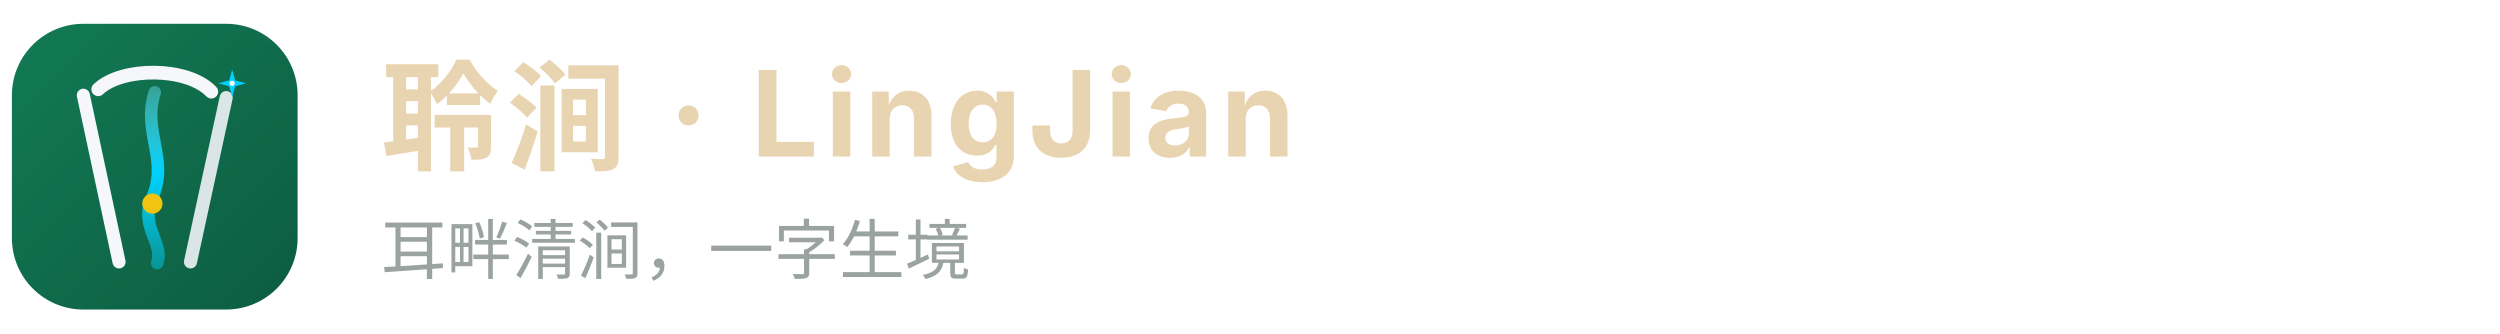
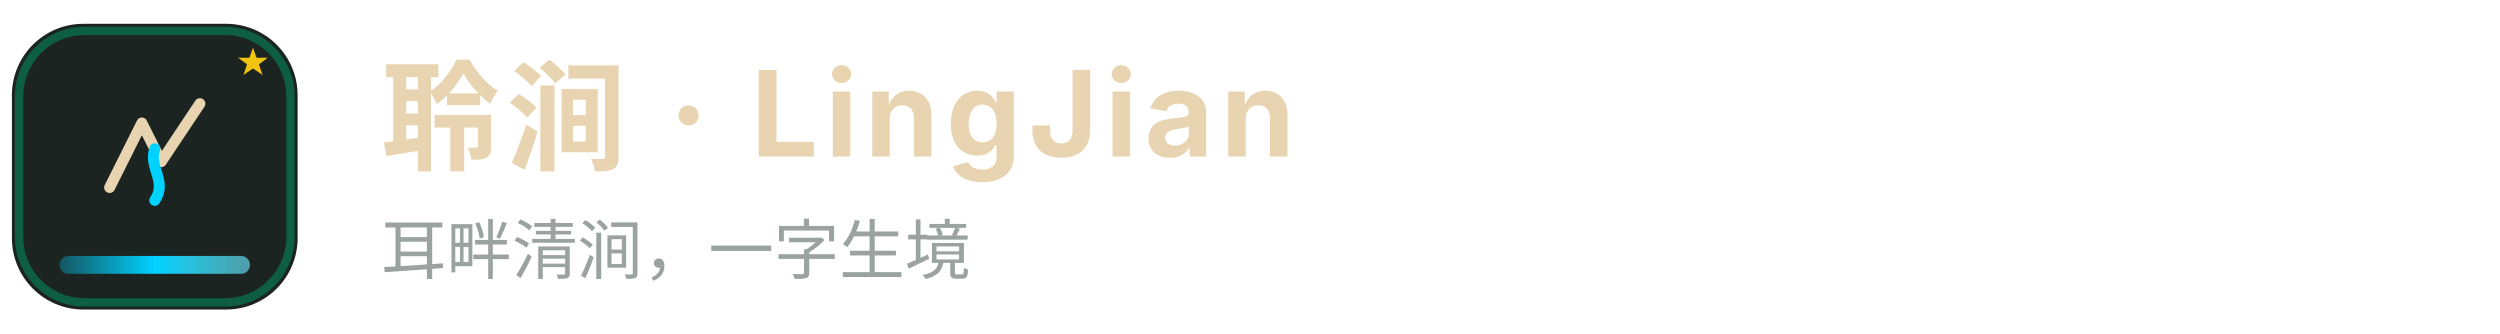
<svg xmlns="http://www.w3.org/2000/svg" viewBox="0 0 420 56" role="img" aria-label="聆涧 · LingJian">
  <defs>
-     <linearGradient id="lj-tile" x1="4" y1="4" x2="48" y2="48" gradientUnits="userSpaceOnUse">
-       <stop offset="0%" stop-color="#127A55" />
-       <stop offset="100%" stop-color="#0D5E42" />
-     </linearGradient>
-     <linearGradient id="lj-s" x1="26" y1="12" x2="26" y2="46" gradientUnits="userSpaceOnUse">
-       <stop offset="0%" stop-color="#7CF0FF" stop-opacity="0.3" />
+     <linearGradient id="lj-h" x1="8" y1="44" x2="44" y2="44" gradientUnits="userSpaceOnUse">
+       <stop offset="0%" stop-color="#00D2FF" stop-opacity="0.2" />
      <stop offset="50%" stop-color="#00D2FF" />
-       <stop offset="100%" stop-color="#00D2FF" stop-opacity="0.4" />
+       <stop offset="100%" stop-color="#7CF0FF" stop-opacity="0.55" />
    </linearGradient>
  </defs>
-   <rect x="2" y="4" width="48" height="48" rx="12" fill="url(#lj-tile)" />
-   <path d="M14 16 L20 44" fill="none" stroke="#F5F7FA" stroke-width="2.2" stroke-linecap="round" />
-   <path d="M38 16.4 L32 44" fill="none" stroke="#F5F7FA" stroke-width="2.2" stroke-linecap="round" opacity="0.88" />
-   <path d="M16.5 15 C20.5 11.2, 31.5 11.2, 35.5 15.4" fill="none" stroke="#F5F7FA" stroke-width="2.3" stroke-linecap="round" />
-   <path d="M26 15.5 C23.8 22.4, 28.6 26.8, 25.4 33.6 C23.6 38.2, 27.6 41, 26.4 44.2" fill="none" stroke="url(#lj-s)" stroke-width="2.1" stroke-linecap="round" />
-   <circle cx="25.6" cy="34.2" r="1.7" fill="#F1C40F" />
-   <g transform="translate(39 14)">
-     <path d="M0-2.3 L0.5-0.5 L2.3 0 L0.5 0.5 L0 2.3 L-0.5 0.5 L-2.3 0 L-0.5-0.5 Z" fill="#00D2FF" />
-     <circle cx="0" cy="0" r="0.45" fill="#F5F7FA" />
-   </g>
-   <text x="64" y="27" fill="#E8D4B0" font-family="system-ui,-apple-system,'PingFang SC','Songti SC',serif" font-size="20" font-weight="700" letter-spacing="0.06em">聆涧 · LingJian</text>
+   <rect x="2" y="4" width="48" height="48" rx="12" fill="#1B2421" />
+   <rect x="3.2" y="5.2" width="45.6" height="45.6" rx="11" fill="none" stroke="#0D5E42" stroke-width="1.4" />
+   <svg x="13" y="12" width="26" height="26" viewBox="0 0 24 24" fill="none">
+     <path d="M5 18l5-10 3 6 6-9" stroke="#E8D4B0" stroke-width="1.7" stroke-linecap="round" stroke-linejoin="round" />
+     <path d="M12 12c-1 3 2 5 0 8" stroke="#00D2FF" stroke-width="1.7" stroke-linecap="round" />
+   </svg>
+   <rect x="10" y="43" width="32" height="3" rx="1.5" fill="url(#lj-h)" />
+   <polygon fill="#F1C40F" points="42.5,8 43.1,9.7 45,9.7 43.5,10.8 44.1,12.6 42.5,11.5 40.9,12.6 41.5,10.8 40,9.7 41.9,9.7" />
+   <text x="64" y="27" fill="#E8D4B0" font-family="system-ui,-apple-system,'PingFang SC',sans-serif" font-size="20" font-weight="700" letter-spacing="0.06em">聆涧 · LingJian</text>
  <text x="64" y="46" fill="#9aa3a0" font-family="system-ui,-apple-system,'PingFang SC',sans-serif" font-size="11">耳畔清涧，一字生境</text>
</svg>
